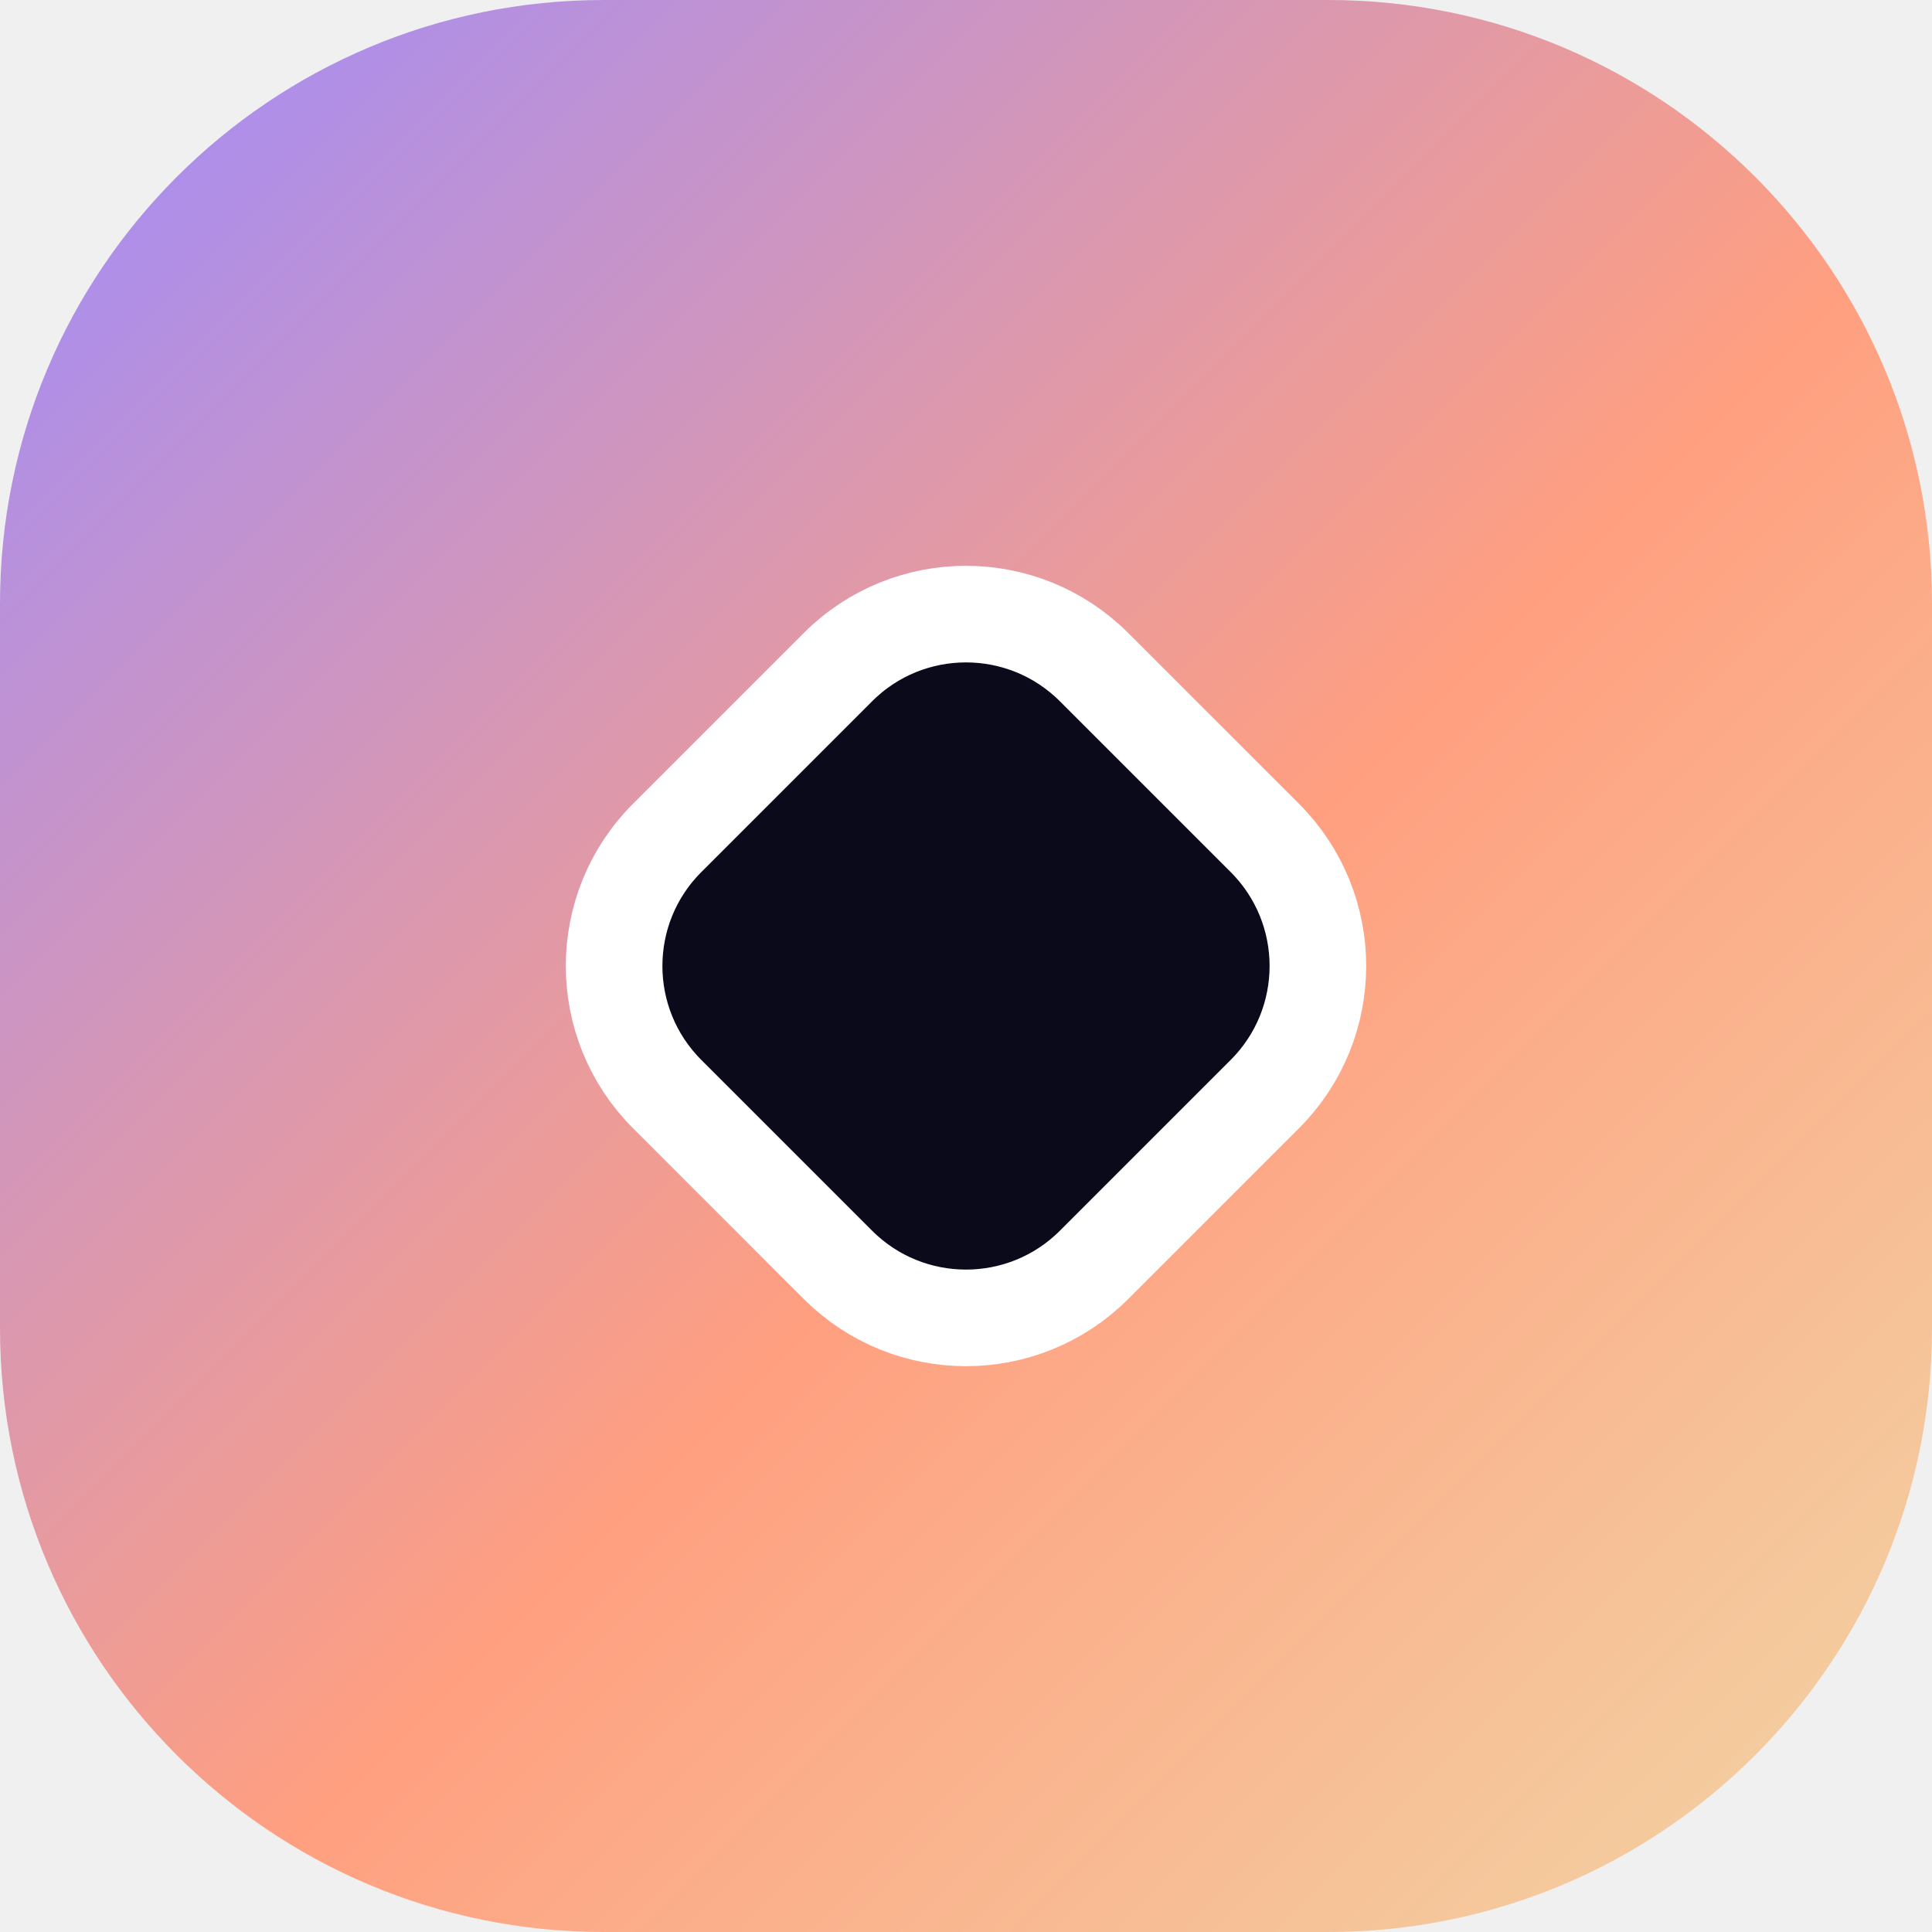
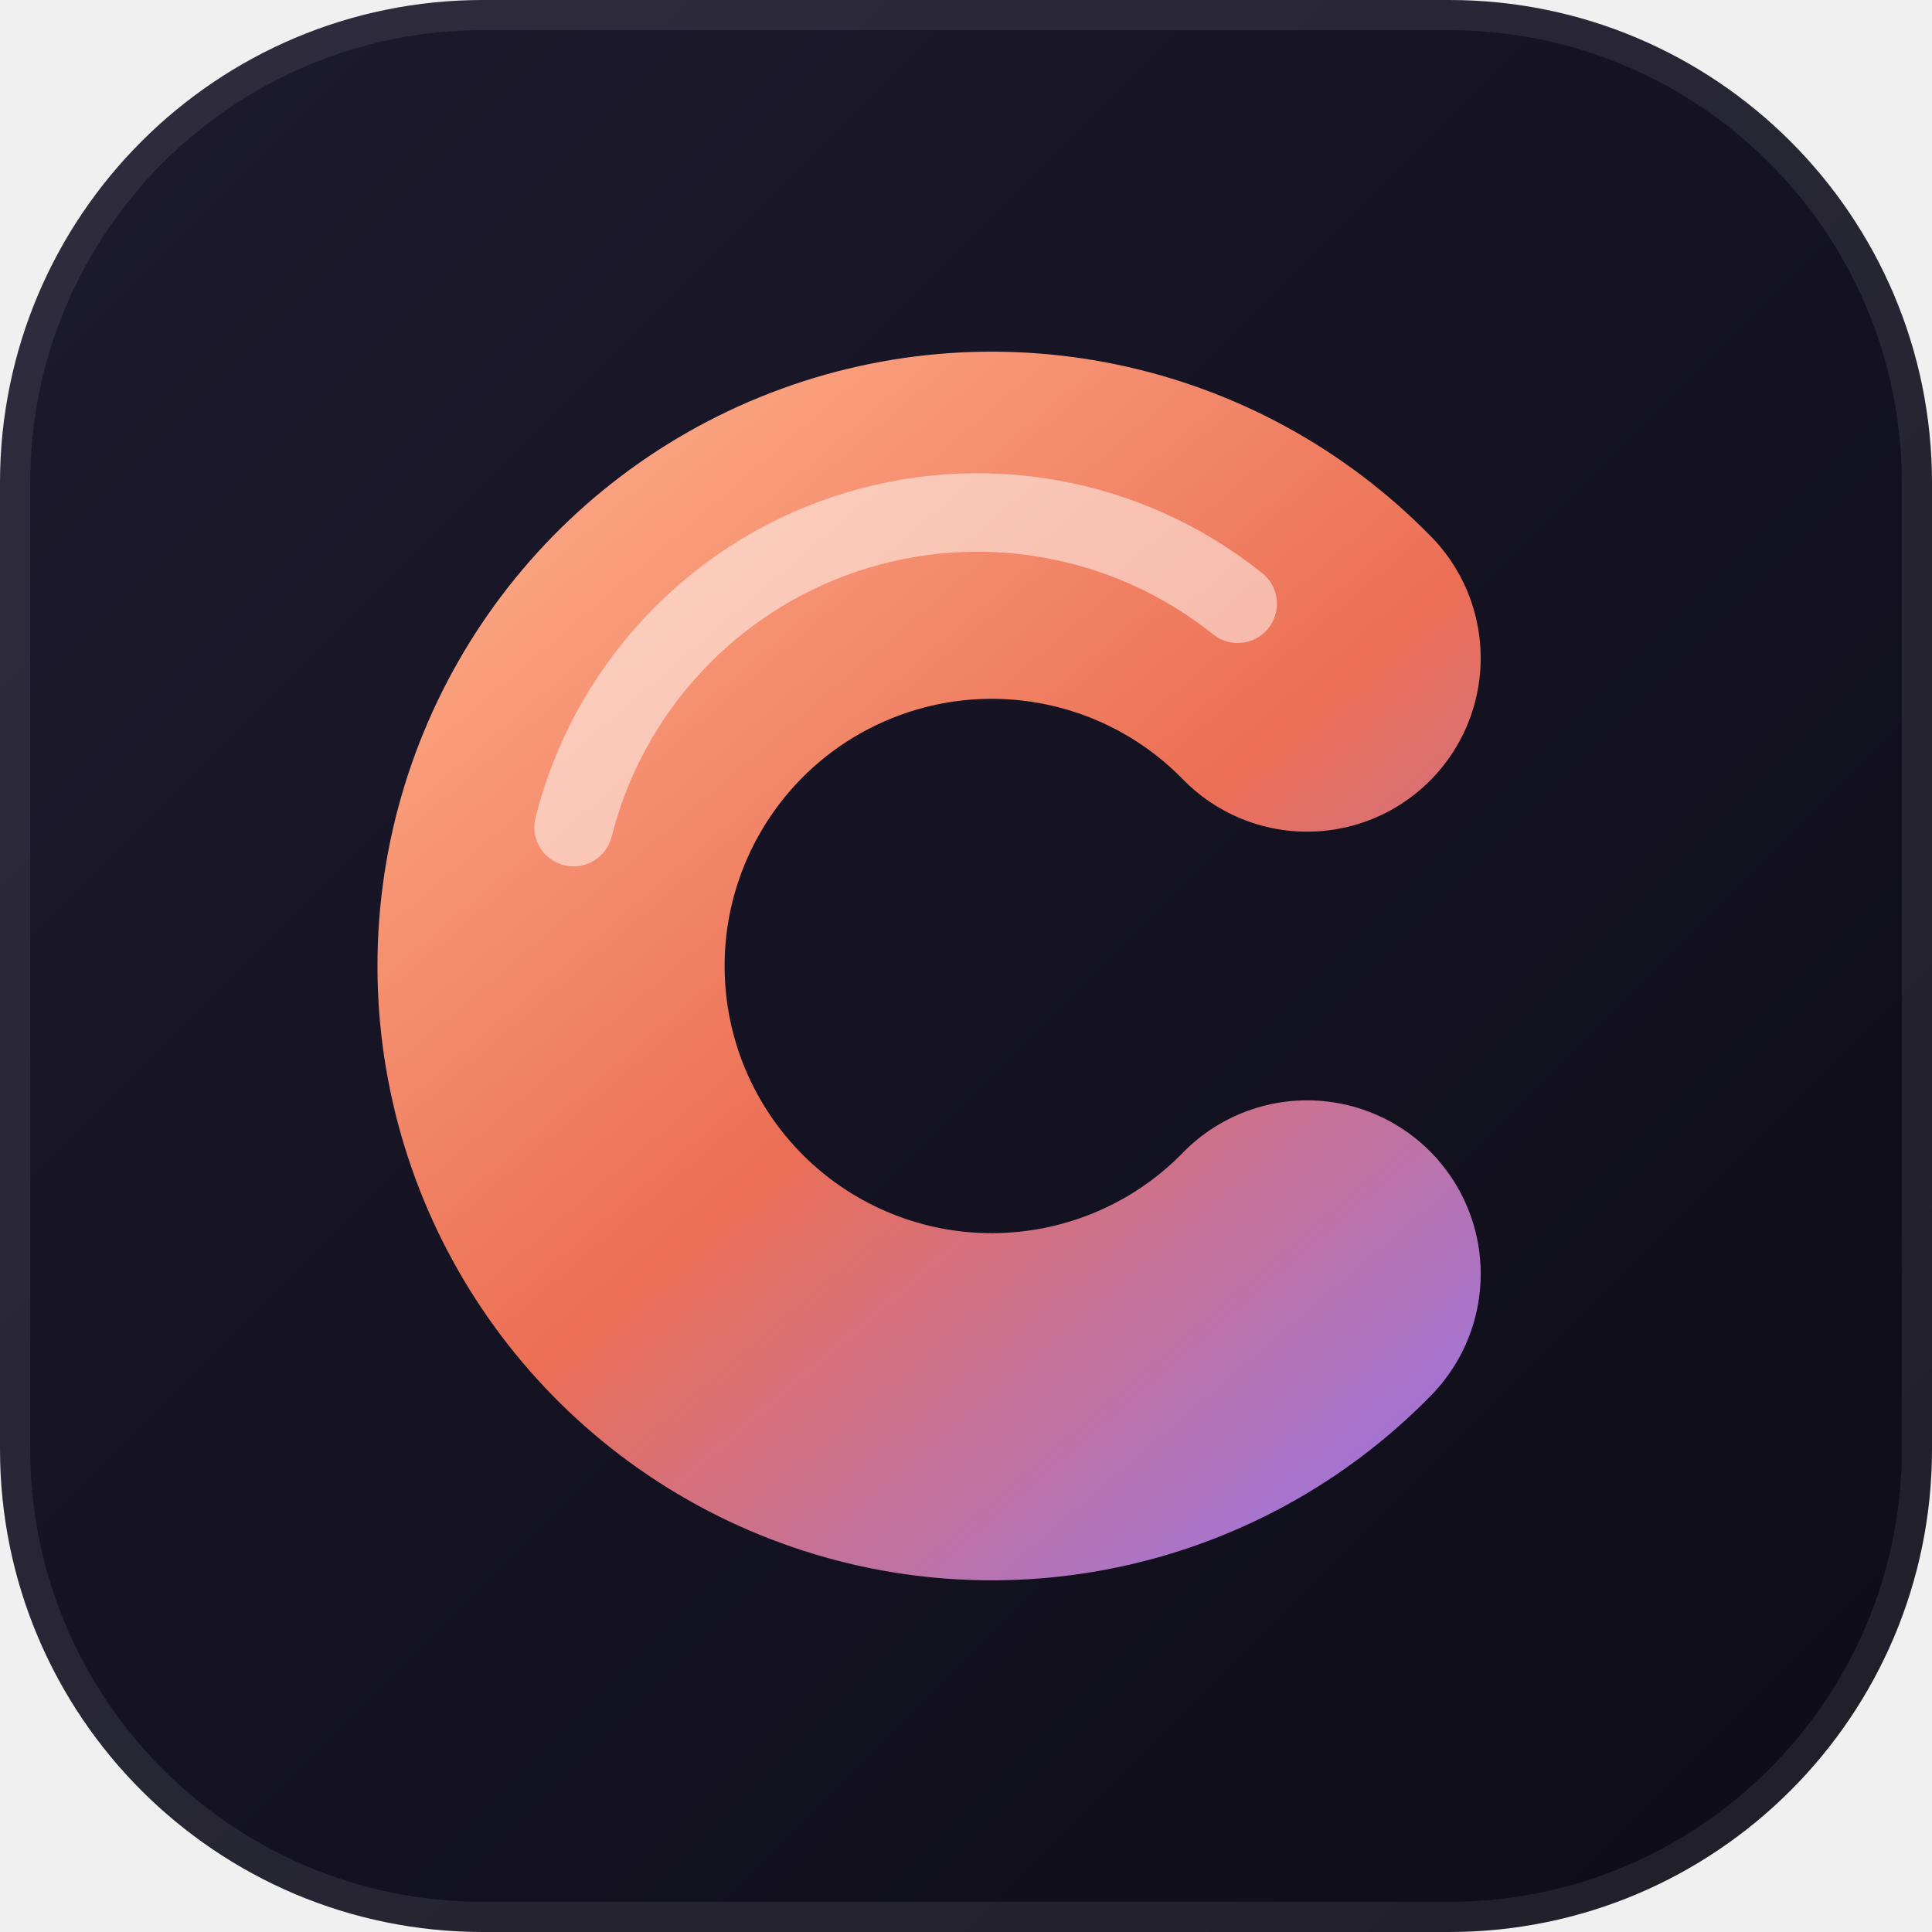
- <svg xmlns="http://www.w3.org/2000/svg" viewBox="0 0 32 32">
+ <svg xmlns="http://www.w3.org/2000/svg" viewBox="0 0 64 64" fill="none">
  <defs>
-     <linearGradient id="g" x1="0" y1="0" x2="1" y2="1">
-       <stop stop-color="#9d8bff" />
-       <stop offset=".55" stop-color="#ff9f80" />
-       <stop offset="1" stop-color="#f1d7a6" />
+     <linearGradient id="ci-bg" x1="0" y1="0" x2="64" y2="64" gradientUnits="userSpaceOnUse">
+       <stop stop-color="#1D1A2E" />
+       <stop offset="1" stop-color="#0D0C16" />
+     </linearGradient>
+     <linearGradient id="ci-g" x1="14" y1="12" x2="50" y2="54" gradientUnits="userSpaceOnUse">
+       <stop stop-color="#FFB48E" />
+       <stop offset=".5" stop-color="#EC6F55" />
+       <stop offset="1" stop-color="#8B76FF" />
    </linearGradient>
  </defs>
-   <rect width="32" height="32" rx="10" fill="url(#g)" />
-   <rect x="11" y="11" width="10" height="10" rx="3" transform="rotate(45 16 16)" fill="#0b0a1a" stroke="#fff" stroke-width="1.6" />
+   <rect width="64" height="64" rx="16" fill="url(#ci-bg)" />
+   <rect x=".5" y=".5" width="63" height="63" rx="15.5" stroke="#fff" stroke-opacity=".08" />
+   <path d="M43.3 21.8A14.6 14.6 0 1 0 43.3 42.2" stroke="url(#ci-g)" stroke-width="11.5" stroke-linecap="round" />
+   <path d="M41 20A13.8 13.8 0 0 0 19 27.4" stroke="#fff" stroke-opacity=".5" stroke-width="2.6" stroke-linecap="round" />
</svg>
